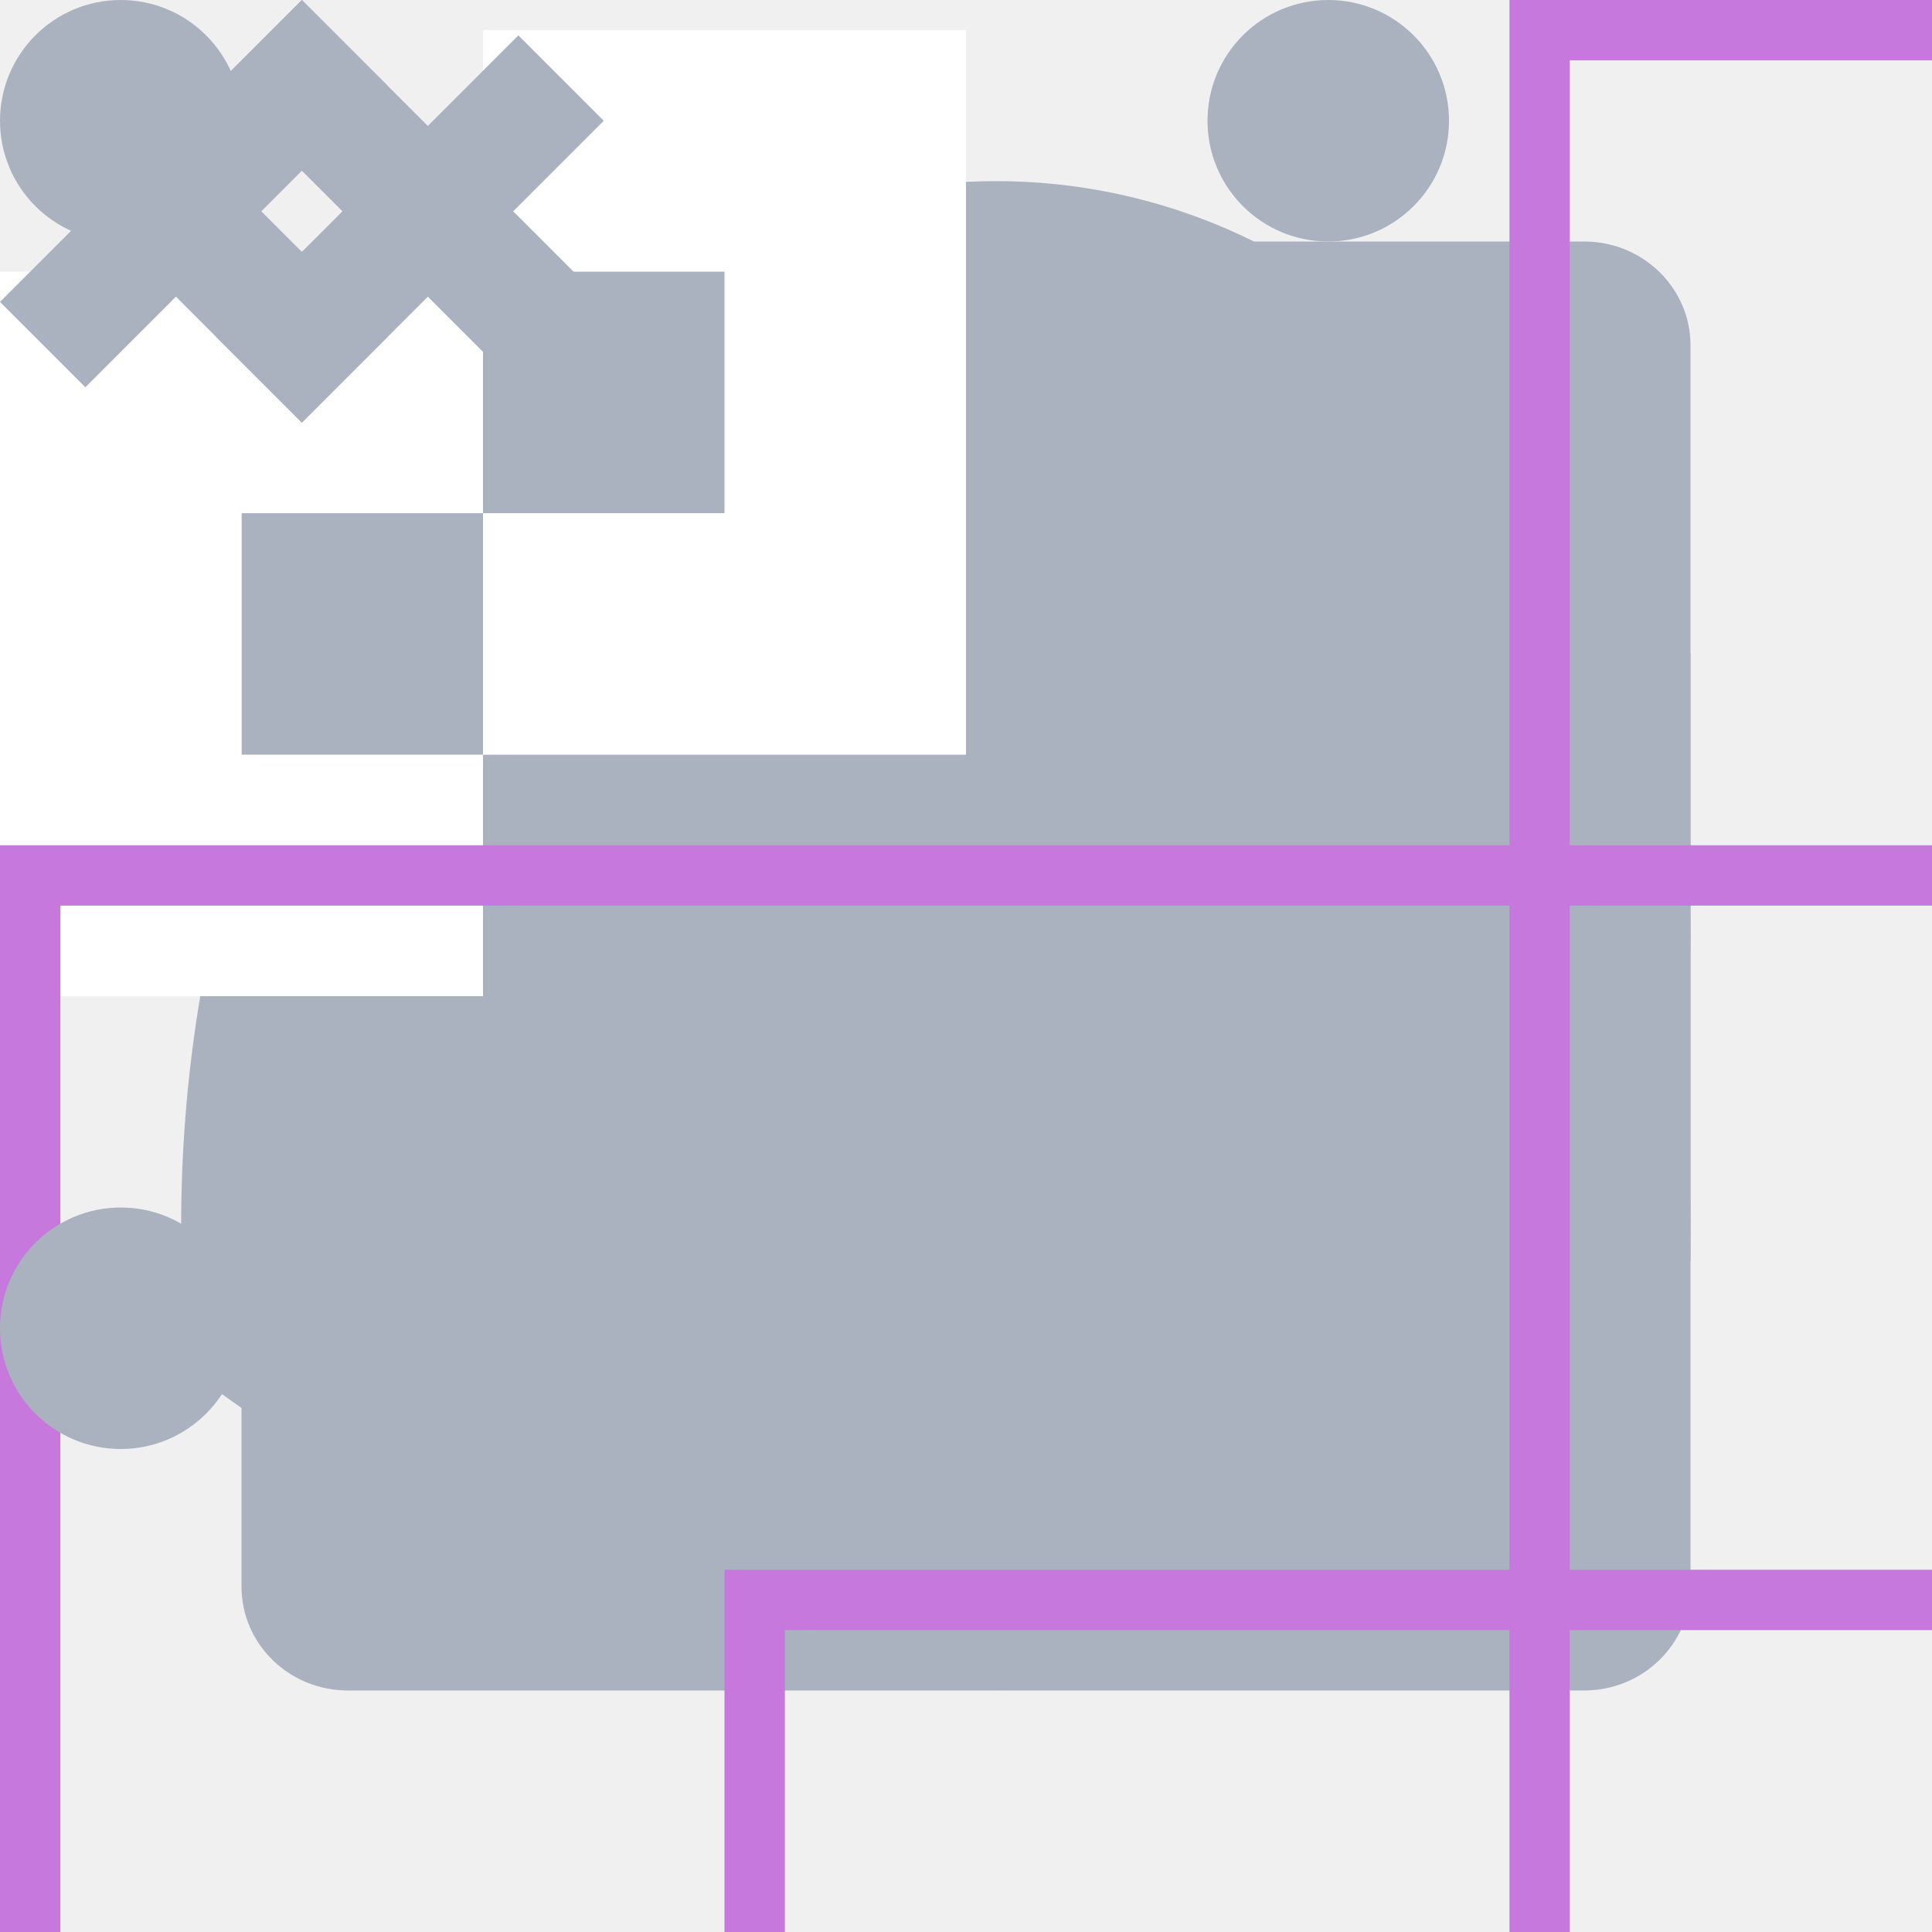
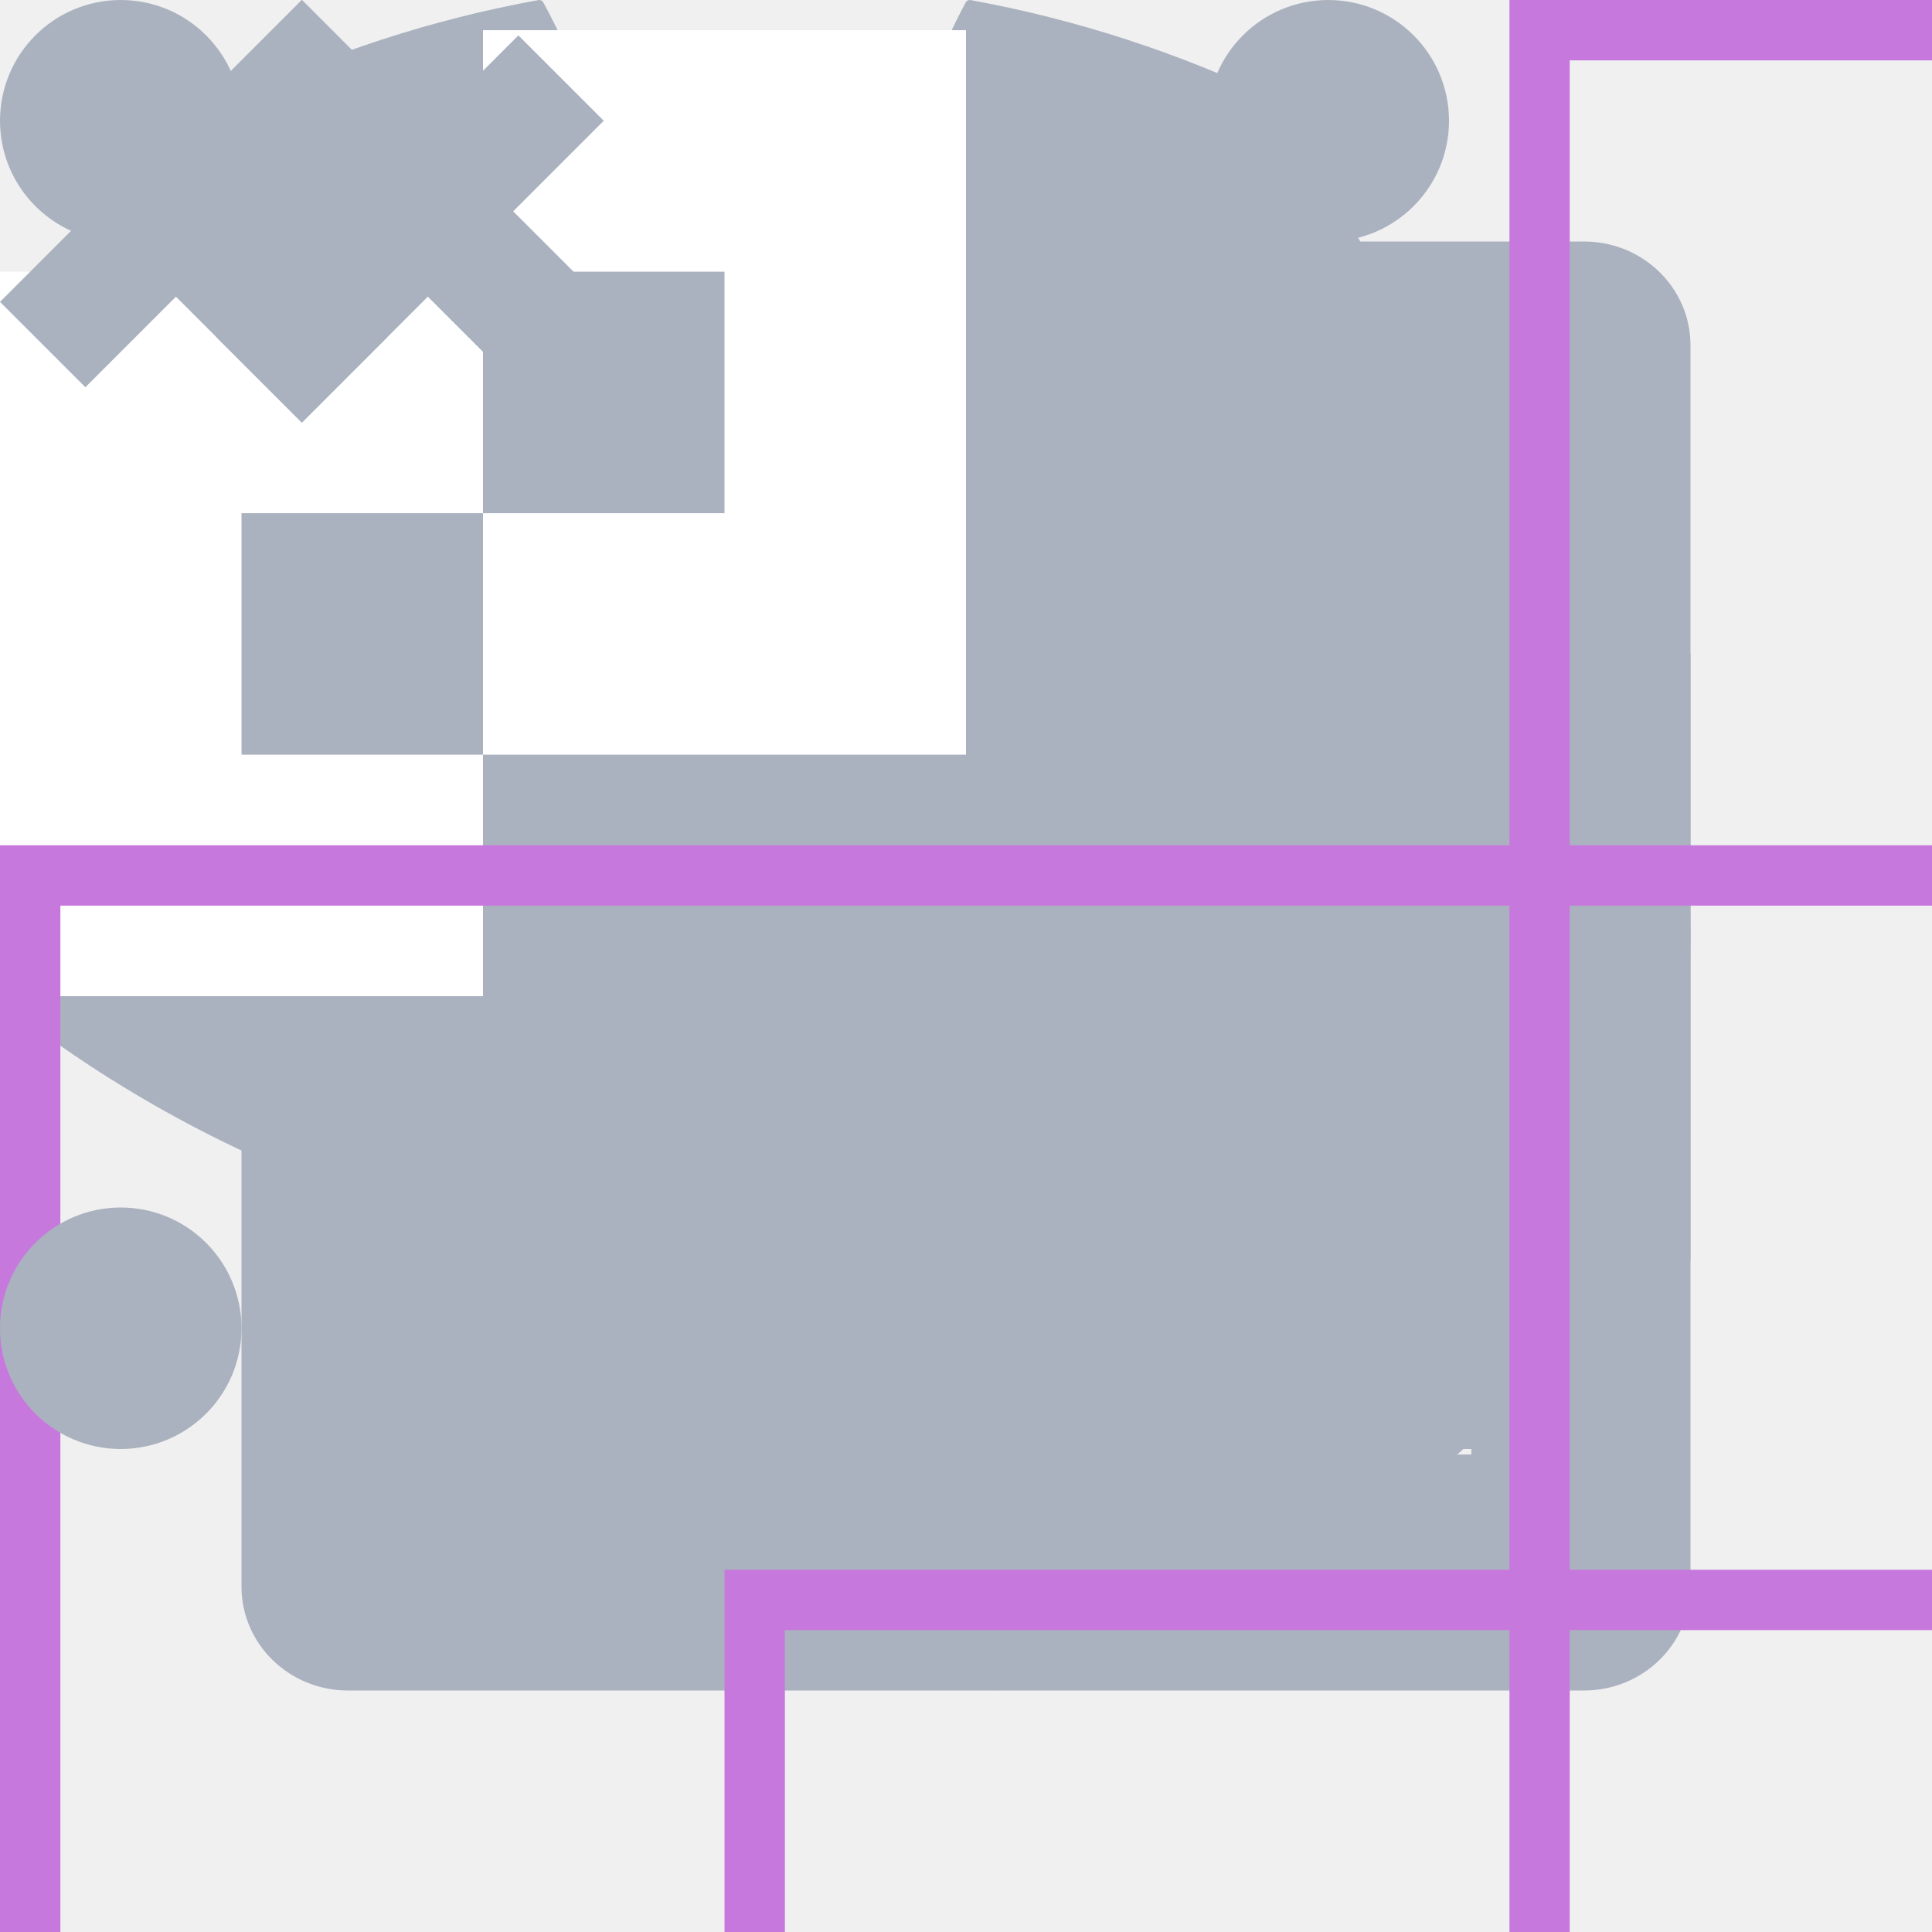
<svg xmlns="http://www.w3.org/2000/svg" width="32" height="32" viewBox="0 0 32 32" fill="none">
  <g id="Play">
    <path d="M23.192 17.394L10.466 24.778C9.386 25.404 8 24.646 8 23.384L8 8.616C8 7.356 9.384 6.596 10.466 7.224L23.192 14.608C23.438 14.748 23.642 14.951 23.784 15.196C23.926 15.44 24.001 15.718 24.001 16.001C24.001 16.284 23.926 16.562 23.784 16.806C23.642 17.051 23.438 17.254 23.192 17.394Z" fill="#ABB2BF" />
  </g>
  <g id="Twitter">
    <path d="M11.225 26C19.904 26 24.653 18.688 24.653 12.359C24.653 12.154 24.653 11.947 24.644 11.742C25.568 11.062 26.366 10.219 27 9.255C26.137 9.642 25.221 9.897 24.285 10.012C25.271 9.412 26.011 8.468 26.365 7.356C25.437 7.915 24.423 8.307 23.365 8.515C22.653 7.745 21.712 7.235 20.687 7.064C19.661 6.892 18.609 7.07 17.693 7.568C16.776 8.066 16.047 8.858 15.618 9.82C15.19 10.783 15.085 11.862 15.32 12.891C13.444 12.795 11.608 12.3 9.933 11.436C8.257 10.573 6.778 9.361 5.593 7.879C4.991 8.936 4.807 10.186 5.079 11.376C5.351 12.565 6.058 13.605 7.056 14.284C6.308 14.258 5.576 14.053 4.92 13.687V13.753C4.921 14.86 5.298 15.933 5.988 16.79C6.677 17.646 7.637 18.235 8.704 18.456C8.299 18.569 7.88 18.626 7.46 18.624C7.164 18.625 6.868 18.597 6.577 18.541C6.879 19.494 7.466 20.327 8.257 20.924C9.047 21.52 10.002 21.851 10.986 21.869C9.314 23.204 7.248 23.928 5.121 23.925C4.747 23.926 4.372 23.904 4 23.859C6.158 25.258 8.665 26.001 11.225 26Z" fill="#ABB2BF" />
  </g>
  <g id="Telegram">
    <path d="M27 15.5C27 18.55 25.788 21.475 23.632 23.632C21.475 25.788 18.55 27 15.5 27C12.45 27 9.525 25.788 7.368 23.632C5.212 21.475 4 18.55 4 15.5C4 12.45 5.212 9.525 7.368 7.368C9.525 5.212 12.45 4 15.5 4C18.55 4 21.475 5.212 23.632 7.368C25.788 9.525 27 12.45 27 15.5ZM15.913 12.49C14.794 12.956 12.557 13.919 9.205 15.379C8.662 15.595 8.376 15.808 8.35 16.015C8.307 16.364 8.745 16.502 9.342 16.69L9.593 16.769C10.18 16.96 10.97 17.183 11.38 17.192C11.754 17.201 12.169 17.048 12.628 16.732C15.76 14.617 17.377 13.549 17.478 13.526C17.55 13.509 17.651 13.489 17.717 13.549C17.784 13.608 17.777 13.722 17.77 13.752C17.727 13.937 16.006 15.536 15.116 16.364C14.839 16.623 14.642 16.805 14.602 16.847C14.513 16.938 14.423 17.027 14.331 17.114C13.785 17.64 13.377 18.034 14.353 18.678C14.823 18.989 15.2 19.243 15.575 19.499C15.983 19.778 16.391 20.055 16.92 20.403C17.054 20.49 17.183 20.583 17.308 20.672C17.784 21.011 18.214 21.316 18.742 21.267C19.049 21.238 19.367 20.951 19.528 20.088C19.909 18.052 20.658 13.64 20.83 11.821C20.841 11.67 20.834 11.518 20.812 11.369C20.798 11.248 20.739 11.136 20.648 11.057C20.517 10.966 20.361 10.92 20.202 10.923C19.771 10.93 19.105 11.162 15.913 12.49Z" fill="#ABB2BF" />
  </g>
  <g id="Discord">
-     <path d="M24.164 7.659C22.543 6.878 20.832 6.321 19.075 6.001C19.059 5.998 19.043 6.001 19.028 6.008C19.014 6.015 19.002 6.027 18.994 6.042C18.773 6.452 18.53 6.988 18.36 7.408C16.465 7.106 14.538 7.106 12.644 7.408C12.454 6.941 12.239 6.484 12 6.042C11.992 6.027 11.98 6.016 11.966 6.008C11.951 6.001 11.935 5.999 11.919 6.001C10.161 6.319 8.45 6.877 6.83 7.659C6.816 7.665 6.804 7.675 6.797 7.689C3.557 12.771 2.667 17.728 3.103 22.623C3.105 22.646 3.119 22.669 3.136 22.684C5.023 24.151 7.134 25.271 9.378 25.996C9.394 26.001 9.411 26.001 9.427 25.996C9.443 25.99 9.456 25.979 9.466 25.965C9.947 25.276 10.375 24.55 10.744 23.786C10.752 23.77 10.754 23.752 10.751 23.735C10.749 23.717 10.741 23.701 10.728 23.689C10.72 23.681 10.711 23.675 10.7 23.671C10.027 23.399 9.375 23.073 8.75 22.695C8.733 22.685 8.72 22.668 8.714 22.648C8.708 22.627 8.71 22.606 8.719 22.587C8.724 22.575 8.732 22.564 8.742 22.556C8.874 22.452 9.005 22.344 9.13 22.236C9.141 22.227 9.154 22.221 9.168 22.219C9.182 22.217 9.197 22.219 9.21 22.224C13.302 24.186 17.731 24.186 21.773 22.224C21.787 22.218 21.802 22.216 21.816 22.218C21.831 22.22 21.845 22.226 21.856 22.236C21.981 22.344 22.113 22.452 22.244 22.556C22.254 22.564 22.263 22.575 22.269 22.587C22.274 22.6 22.277 22.613 22.276 22.627C22.276 22.641 22.272 22.654 22.265 22.666C22.258 22.678 22.249 22.688 22.238 22.695C21.614 23.076 20.961 23.402 20.286 23.669C20.275 23.673 20.265 23.68 20.257 23.688C20.249 23.697 20.243 23.707 20.239 23.718C20.235 23.729 20.234 23.741 20.235 23.753C20.236 23.764 20.239 23.775 20.244 23.786C20.619 24.548 21.049 25.276 21.52 25.965C21.53 25.979 21.544 25.99 21.559 25.996C21.575 26.001 21.592 26.001 21.608 25.996C23.856 25.273 25.97 24.153 27.859 22.684C27.869 22.677 27.877 22.668 27.882 22.657C27.888 22.647 27.891 22.635 27.892 22.623C28.414 16.964 27.019 12.047 24.195 7.69C24.192 7.683 24.188 7.677 24.183 7.671C24.177 7.666 24.171 7.662 24.164 7.659ZM11.355 19.642C10.122 19.642 9.108 18.454 9.108 16.998C9.108 15.54 10.103 14.353 11.355 14.353C12.616 14.353 13.62 15.55 13.602 16.998C13.602 18.454 12.606 19.642 11.355 19.642ZM19.661 19.642C18.43 19.642 17.414 18.454 17.414 16.998C17.414 15.54 18.41 14.353 19.661 14.353C20.922 14.353 21.928 15.55 21.908 16.998C21.908 18.454 20.922 19.642 19.661 19.642Z" fill="#ABB2BF" />
+     <path d="M21.164 1.659C19.543 0.878 17.832 0.321 16.075 0.001C16.059 -0.002 16.043 0.001 16.028 0.008C16.014 0.015 16.002 0.027 15.994 0.042C15.774 0.452 15.53 0.988 15.36 1.408C13.465 1.106 11.538 1.106 9.644 1.408C9.454 0.94 9.239 0.484 9 0.042C8.992 0.027 8.98 0.016 8.966 0.008C8.951 0.001 8.935 -0.001 8.919 0.001C7.161 0.319 5.45 0.877 3.83 1.659C3.816 1.665 3.804 1.675 3.797 1.689C0.557 6.771 -0.333 11.728 0.103 16.623C0.105 16.646 0.119 16.669 0.136 16.684C2.023 18.151 4.134 19.271 6.378 19.996C6.394 20.001 6.411 20.001 6.427 19.996C6.443 19.99 6.456 19.979 6.466 19.965C6.947 19.276 7.375 18.55 7.744 17.786C7.752 17.77 7.754 17.752 7.751 17.735C7.749 17.717 7.741 17.701 7.728 17.689C7.72 17.681 7.711 17.675 7.7 17.671C7.027 17.399 6.375 17.073 5.75 16.695C5.733 16.685 5.72 16.668 5.714 16.648C5.708 16.627 5.71 16.606 5.719 16.587C5.724 16.575 5.732 16.564 5.742 16.556C5.874 16.452 6.005 16.344 6.13 16.236C6.141 16.227 6.154 16.221 6.168 16.219C6.182 16.217 6.197 16.219 6.21 16.224C10.302 18.186 14.731 18.186 18.773 16.224C18.787 16.218 18.802 16.216 18.816 16.218C18.831 16.22 18.845 16.226 18.856 16.236C18.981 16.344 19.113 16.452 19.244 16.556C19.254 16.564 19.263 16.575 19.269 16.587C19.274 16.6 19.277 16.613 19.276 16.627C19.276 16.641 19.272 16.654 19.265 16.666C19.258 16.678 19.249 16.688 19.238 16.695C18.614 17.076 17.961 17.402 17.286 17.669C17.275 17.673 17.265 17.68 17.257 17.688C17.249 17.697 17.243 17.707 17.239 17.718C17.235 17.729 17.234 17.741 17.235 17.753C17.236 17.764 17.239 17.775 17.244 17.786C17.619 18.548 18.049 19.276 18.52 19.965C18.53 19.979 18.544 19.99 18.559 19.996C18.575 20.001 18.592 20.001 18.608 19.996C20.856 19.273 22.97 18.153 24.859 16.684C24.869 16.677 24.877 16.668 24.882 16.657C24.888 16.647 24.891 16.635 24.892 16.623C25.414 10.964 24.019 6.047 21.195 1.69C21.192 1.683 21.188 1.677 21.183 1.671C21.177 1.666 21.171 1.662 21.164 1.659ZM8.355 13.642C7.122 13.642 6.108 12.454 6.108 10.998C6.108 9.54 7.103 8.353 8.355 8.353C9.616 8.353 10.62 9.55 10.602 10.998C10.602 12.454 9.606 13.642 8.355 13.642ZM16.661 13.642C15.43 13.642 14.414 12.454 14.414 10.998C14.414 9.54 15.409 8.353 16.661 8.353C17.922 8.353 18.928 9.55 18.908 10.998C18.908 12.454 17.922 13.642 16.661 13.642Z" fill="#ABB2BF" />
  </g>
  <g id="Linkedin">
    <path d="M4 5.719C4 4.769 4.789 4 5.763 4H26.238C27.211 4 28 4.769 28 5.719V26.281C28 27.23 27.211 28 26.238 28H5.763C4.789 28 4 27.23 4 26.281V5.719ZM11.415 24.091V13.254H7.813V24.091H11.415ZM9.614 11.773C10.87 11.773 11.652 10.942 11.652 9.901C11.629 8.838 10.871 8.029 9.639 8.029C8.405 8.029 7.6 8.839 7.6 9.901C7.6 10.942 8.382 11.773 9.591 11.773H9.614ZM16.977 24.091V18.038C16.977 17.715 17 17.39 17.096 17.16C17.356 16.513 17.948 15.842 18.945 15.842C20.248 15.842 20.768 16.835 20.768 18.294V24.091H24.37V17.875C24.37 14.545 22.594 12.997 20.224 12.997C18.313 12.997 17.456 14.047 16.977 14.787V14.824H16.953C16.96 14.812 16.968 14.799 16.977 14.787V13.254H13.377C13.421 14.271 13.377 24.091 13.377 24.091H16.977Z" fill="#ABB2BF" />
  </g>
  <g id="Landmark">
    <path d="M16.5 28C16.5 28 26 19.116 26 12.375C26 9.889 24.999 7.504 23.218 5.746C21.436 3.988 19.02 3 16.5 3C13.98 3 11.564 3.988 9.782 5.746C8.001 7.504 7 9.889 7 12.375C7 19.116 16.5 28 16.5 28ZM16.5 17.062C15.24 17.062 14.032 16.569 13.141 15.69C12.25 14.81 11.75 13.618 11.75 12.375C11.75 11.132 12.25 9.94 13.141 9.06C14.032 8.181 15.24 7.688 16.5 7.688C17.76 7.688 18.968 8.181 19.859 9.06C20.75 9.94 21.25 11.132 21.25 12.375C21.25 13.618 20.75 14.81 19.859 15.69C18.968 16.569 17.76 17.062 16.5 17.062Z" fill="#ABB2BF" />
  </g>
  <g id="Github">
    <path d="M15.5 6C9.699 6 5 10.588 5 16.253C5 20.79 8.006 24.622 12.179 25.98C12.704 26.07 12.901 25.762 12.901 25.493C12.901 25.25 12.888 24.442 12.888 23.584C10.25 24.058 9.568 22.956 9.357 22.379C9.239 22.084 8.727 21.174 8.281 20.931C7.914 20.739 7.389 20.264 8.268 20.252C9.095 20.239 9.686 20.995 9.883 21.302C10.828 22.853 12.337 22.418 12.941 22.148C13.033 21.482 13.308 21.033 13.61 20.777C11.274 20.521 8.832 19.636 8.832 15.715C8.832 14.6 9.239 13.677 9.909 12.959C9.804 12.703 9.436 11.652 10.014 10.242C10.014 10.242 10.893 9.973 12.901 11.293C13.741 11.062 14.634 10.947 15.526 10.947C16.419 10.947 17.311 11.062 18.151 11.293C20.159 9.96 21.039 10.242 21.039 10.242C21.616 11.652 21.249 12.703 21.144 12.959C21.813 13.677 22.22 14.587 22.22 15.715C22.22 19.649 19.766 20.521 17.429 20.777C17.81 21.098 18.138 21.713 18.138 22.674C18.138 24.045 18.125 25.147 18.125 25.493C18.125 25.762 18.322 26.083 18.847 25.98C20.931 25.294 22.743 23.985 24.026 22.24C25.309 20.495 26 18.401 26 16.253C26 10.588 21.301 6 15.5 6Z" fill="#ABB2BF" />
  </g>
  <g id="Figma">
    <path d="M16 16C16 15.116 16.369 14.268 17.025 13.643C17.681 13.018 18.572 12.667 19.5 12.667C20.428 12.667 21.319 13.018 21.975 13.643C22.631 14.268 23 15.116 23 16C23 16.884 22.631 17.732 21.975 18.357C21.319 18.982 20.428 19.333 19.5 19.333C18.572 19.333 17.681 18.982 17.025 18.357C16.369 17.732 16 16.884 16 16ZM9 22.667C9 21.783 9.369 20.935 10.025 20.31C10.681 19.684 11.572 19.333 12.5 19.333H16V22.667C16 23.551 15.631 24.399 14.975 25.024C14.319 25.649 13.428 26 12.5 26C11.572 26 10.681 25.649 10.025 25.024C9.369 24.399 9 23.551 9 22.667ZM16 6V12.667H19.5C20.428 12.667 21.319 12.316 21.975 11.69C22.631 11.065 23 10.217 23 9.333C23 8.449 22.631 7.601 21.975 6.976C21.319 6.351 20.428 6 19.5 6H16ZM9 9.333C9 10.217 9.369 11.065 10.025 11.69C10.681 12.316 11.572 12.667 12.5 12.667H16V6H12.5C11.572 6 10.681 6.351 10.025 6.976C9.369 7.601 9 8.449 9 9.333ZM9 16C9 16.884 9.369 17.732 10.025 18.357C10.681 18.982 11.572 19.333 12.5 19.333H16V12.667H12.5C11.572 12.667 10.681 13.018 10.025 13.643C9.369 14.268 9 15.116 9 16Z" fill="#ABB2BF" />
  </g>
  <g id="Email">
    <path d="M5.072 9.203C5.217 8.577 5.573 8.018 6.082 7.618C6.592 7.218 7.224 7 7.875 7H25.125C25.776 7 26.408 7.218 26.918 7.618C27.427 8.018 27.783 8.577 27.928 9.203L16.5 16.087L5.072 9.203ZM5 10.821V20.885L13.342 15.844L5 10.821ZM14.719 16.676L5.275 22.381C5.508 22.866 5.876 23.275 6.337 23.562C6.797 23.849 7.33 24 7.875 24H25.125C25.669 24 26.203 23.848 26.663 23.561C27.123 23.274 27.491 22.864 27.724 22.379L18.28 16.674L16.5 17.747L14.719 16.674V16.676ZM19.658 15.846L28 20.885V10.821L19.658 15.844V15.846Z" fill="#ABB2BF" />
  </g>
  <g id="Dribble">
    <path fill-rule="evenodd" clip-rule="evenodd" d="M16.5 4C10.152 4 5 9.152 5 15.5C5 21.848 10.152 27 16.5 27C22.837 27 28 21.848 28 15.5C28 9.152 22.837 4 16.5 4ZM24.096 9.302C25.512 11.025 26.295 13.182 26.317 15.412C25.992 15.351 22.749 14.689 19.481 15.1C19.407 14.939 19.343 14.764 19.269 14.59C19.069 14.116 18.845 13.63 18.62 13.167C22.237 11.696 23.884 9.576 24.097 9.3L24.096 9.302ZM16.5 5.696C18.994 5.696 21.277 6.631 23.012 8.166C22.837 8.416 21.352 10.398 17.86 11.708C16.25 8.752 14.467 6.332 14.193 5.958C14.949 5.781 15.723 5.693 16.5 5.696ZM12.321 6.619C13.637 8.443 14.854 10.338 15.964 12.294C11.374 13.516 7.32 13.492 6.883 13.492C7.199 12.005 7.854 10.611 8.798 9.419C9.741 8.228 10.947 7.27 12.321 6.621V6.619ZM6.672 15.514V15.213C7.096 15.227 11.861 15.289 16.763 13.817C17.049 14.364 17.311 14.926 17.561 15.487L17.173 15.599C12.11 17.234 9.416 21.698 9.19 22.074C7.569 20.273 6.671 17.936 6.672 15.513V15.514ZM16.5 25.328C14.317 25.332 12.196 24.603 10.477 23.258C10.649 22.896 12.646 19.055 18.183 17.122C18.209 17.109 18.221 17.109 18.247 17.097C19.18 19.507 19.881 22 20.341 24.543C19.128 25.065 17.82 25.332 16.5 25.328ZM21.977 23.645C21.876 23.045 21.352 20.178 20.068 16.647C23.148 16.161 25.842 16.959 26.179 17.071C25.969 18.398 25.488 19.666 24.764 20.797C24.041 21.929 23.091 22.898 21.975 23.645H21.977Z" fill="#ABB2BF" />
  </g>
  <g id="Logo-white">
    <path fill-rule="evenodd" clip-rule="evenodd" d="M12 0.5H8V4.5H4H0V8.5V12.5V16.5H4H8V12.5H12H16V8.5V4.5V0.5H12ZM4 12.5H8V8.5H12V4.5H8V8.5H4V12.5Z" fill="white" />
  </g>
  <g id="Logo-purple">
    <mask id="path-1-inside-1_1103_3419" fill="white">
      <path fill-rule="evenodd" clip-rule="evenodd" d="M0 14H13H26V27H13V40H26V53H13H0V40V27V14Z" />
    </mask>
    <path d="M0 14V13H-1V14H0ZM26 14H27V13H26V14ZM26 27V28H27V27H26ZM13 27V26H12V27H13ZM13 40H12V41H13V40ZM26 40H27V39H26V40ZM26 53V54H27V53H26ZM0 53H-1V54H0V53ZM13 13H0V15H13V13ZM26 13H13V15H26V13ZM27 27V14H25V27H27ZM13 28H26V26H13V28ZM14 40V27H12V40H14ZM13 41H26V39H13V41ZM25 40V53H27V40H25ZM26 52H13V54H26V52ZM0 54H13V52H0V54ZM-1 40V53H1V40H-1ZM-1 27V40H1V27H-1ZM-1 14V27H1V14H-1Z" fill="#C778DD" mask="url(#path-1-inside-1_1103_3419)" />
    <mask id="path-3-outside-2_1103_3419" maskUnits="userSpaceOnUse" x="25" y="0" width="28" height="41" fill="black">
      <rect fill="white" x="25" width="28" height="41" />
      <path fill-rule="evenodd" clip-rule="evenodd" d="M26 1H39H52V14V27V40H39H26V27H39V14H26V1Z" />
    </mask>
    <path d="M26 1V0H25V1H26ZM52 1H53V0H52V1ZM52 40V41H53V40H52ZM26 40H25V41H26V40ZM26 27V26H25V27H26ZM39 27V28H40V27H39ZM39 14H40V13H39V14ZM26 14H25V15H26V14ZM39 0H26V2H39V0ZM52 0H39V2H52V0ZM53 14V1H51V14H53ZM53 27V14H51V27H53ZM53 40V27H51V40H53ZM39 41H52V39H39V41ZM39 39H26V41H39V39ZM27 40V27H25V40H27ZM26 28H39V26H26V28ZM38 14V27H40V14H38ZM26 15H39V13H26V15ZM25 1V14H27V1H25Z" fill="#C778DD" mask="url(#path-3-outside-2_1103_3419)" />
  </g>
  <g id="Dots">
    <circle cx="2" cy="2" r="2" fill="#ABB2BF" />
    <circle cx="22" cy="2" r="2" fill="#ABB2BF" />
    <circle cx="42" cy="2" r="2" fill="#ABB2BF" />
    <circle cx="62" cy="2" r="2" fill="#ABB2BF" />
    <circle cx="82" cy="2" r="2" fill="#ABB2BF" />
    <circle cx="2" cy="22" r="2" fill="#ABB2BF" />
    <circle cx="22" cy="22" r="2" fill="#ABB2BF" />
    <circle cx="42" cy="22" r="2" fill="#ABB2BF" />
    <circle cx="62" cy="22" r="2" fill="#ABB2BF" />
    <circle cx="82" cy="22" r="2" fill="#ABB2BF" />
    <circle cx="2" cy="42" r="2" fill="#ABB2BF" />
    <circle cx="22" cy="42" r="2" fill="#ABB2BF" />
    <circle cx="42" cy="42" r="2" fill="#ABB2BF" />
    <circle cx="62" cy="42" r="2" fill="#ABB2BF" />
    <circle cx="82" cy="42" r="2" fill="#ABB2BF" />
    <circle cx="2" cy="62" r="2" fill="#ABB2BF" />
    <circle cx="22" cy="62" r="2" fill="#ABB2BF" />
    <circle cx="42" cy="62" r="2" fill="#ABB2BF" />
    <circle cx="62" cy="62" r="2" fill="#ABB2BF" />
    <circle cx="82" cy="62" r="2" fill="#ABB2BF" />
    <circle cx="2" cy="82" r="2" fill="#ABB2BF" />
    <circle cx="22" cy="82" r="2" fill="#ABB2BF" />
    <circle cx="42" cy="82" r="2" fill="#ABB2BF" />
    <circle cx="62" cy="82" r="2" fill="#ABB2BF" />
    <circle cx="82" cy="82" r="2" fill="#ABB2BF" />
  </g>
  <g id="Selector-not-open">
    <line x1="0.707" y1="1.293" x2="5.707" y2="6.293" stroke="#ABB2BF" stroke-width="2" />
    <line x1="4.293" y1="6.293" x2="9.293" y2="1.293" stroke="#ABB2BF" stroke-width="2" />
  </g>
  <g id="Selector-open">
    <line x1="9.293" y1="5.707" x2="4.293" y2="0.707" stroke="#ABB2BF" stroke-width="2" />
    <line x1="5.707" y1="0.707" x2="0.707" y2="5.707" stroke="#ABB2BF" stroke-width="2" />
  </g>
</svg>
